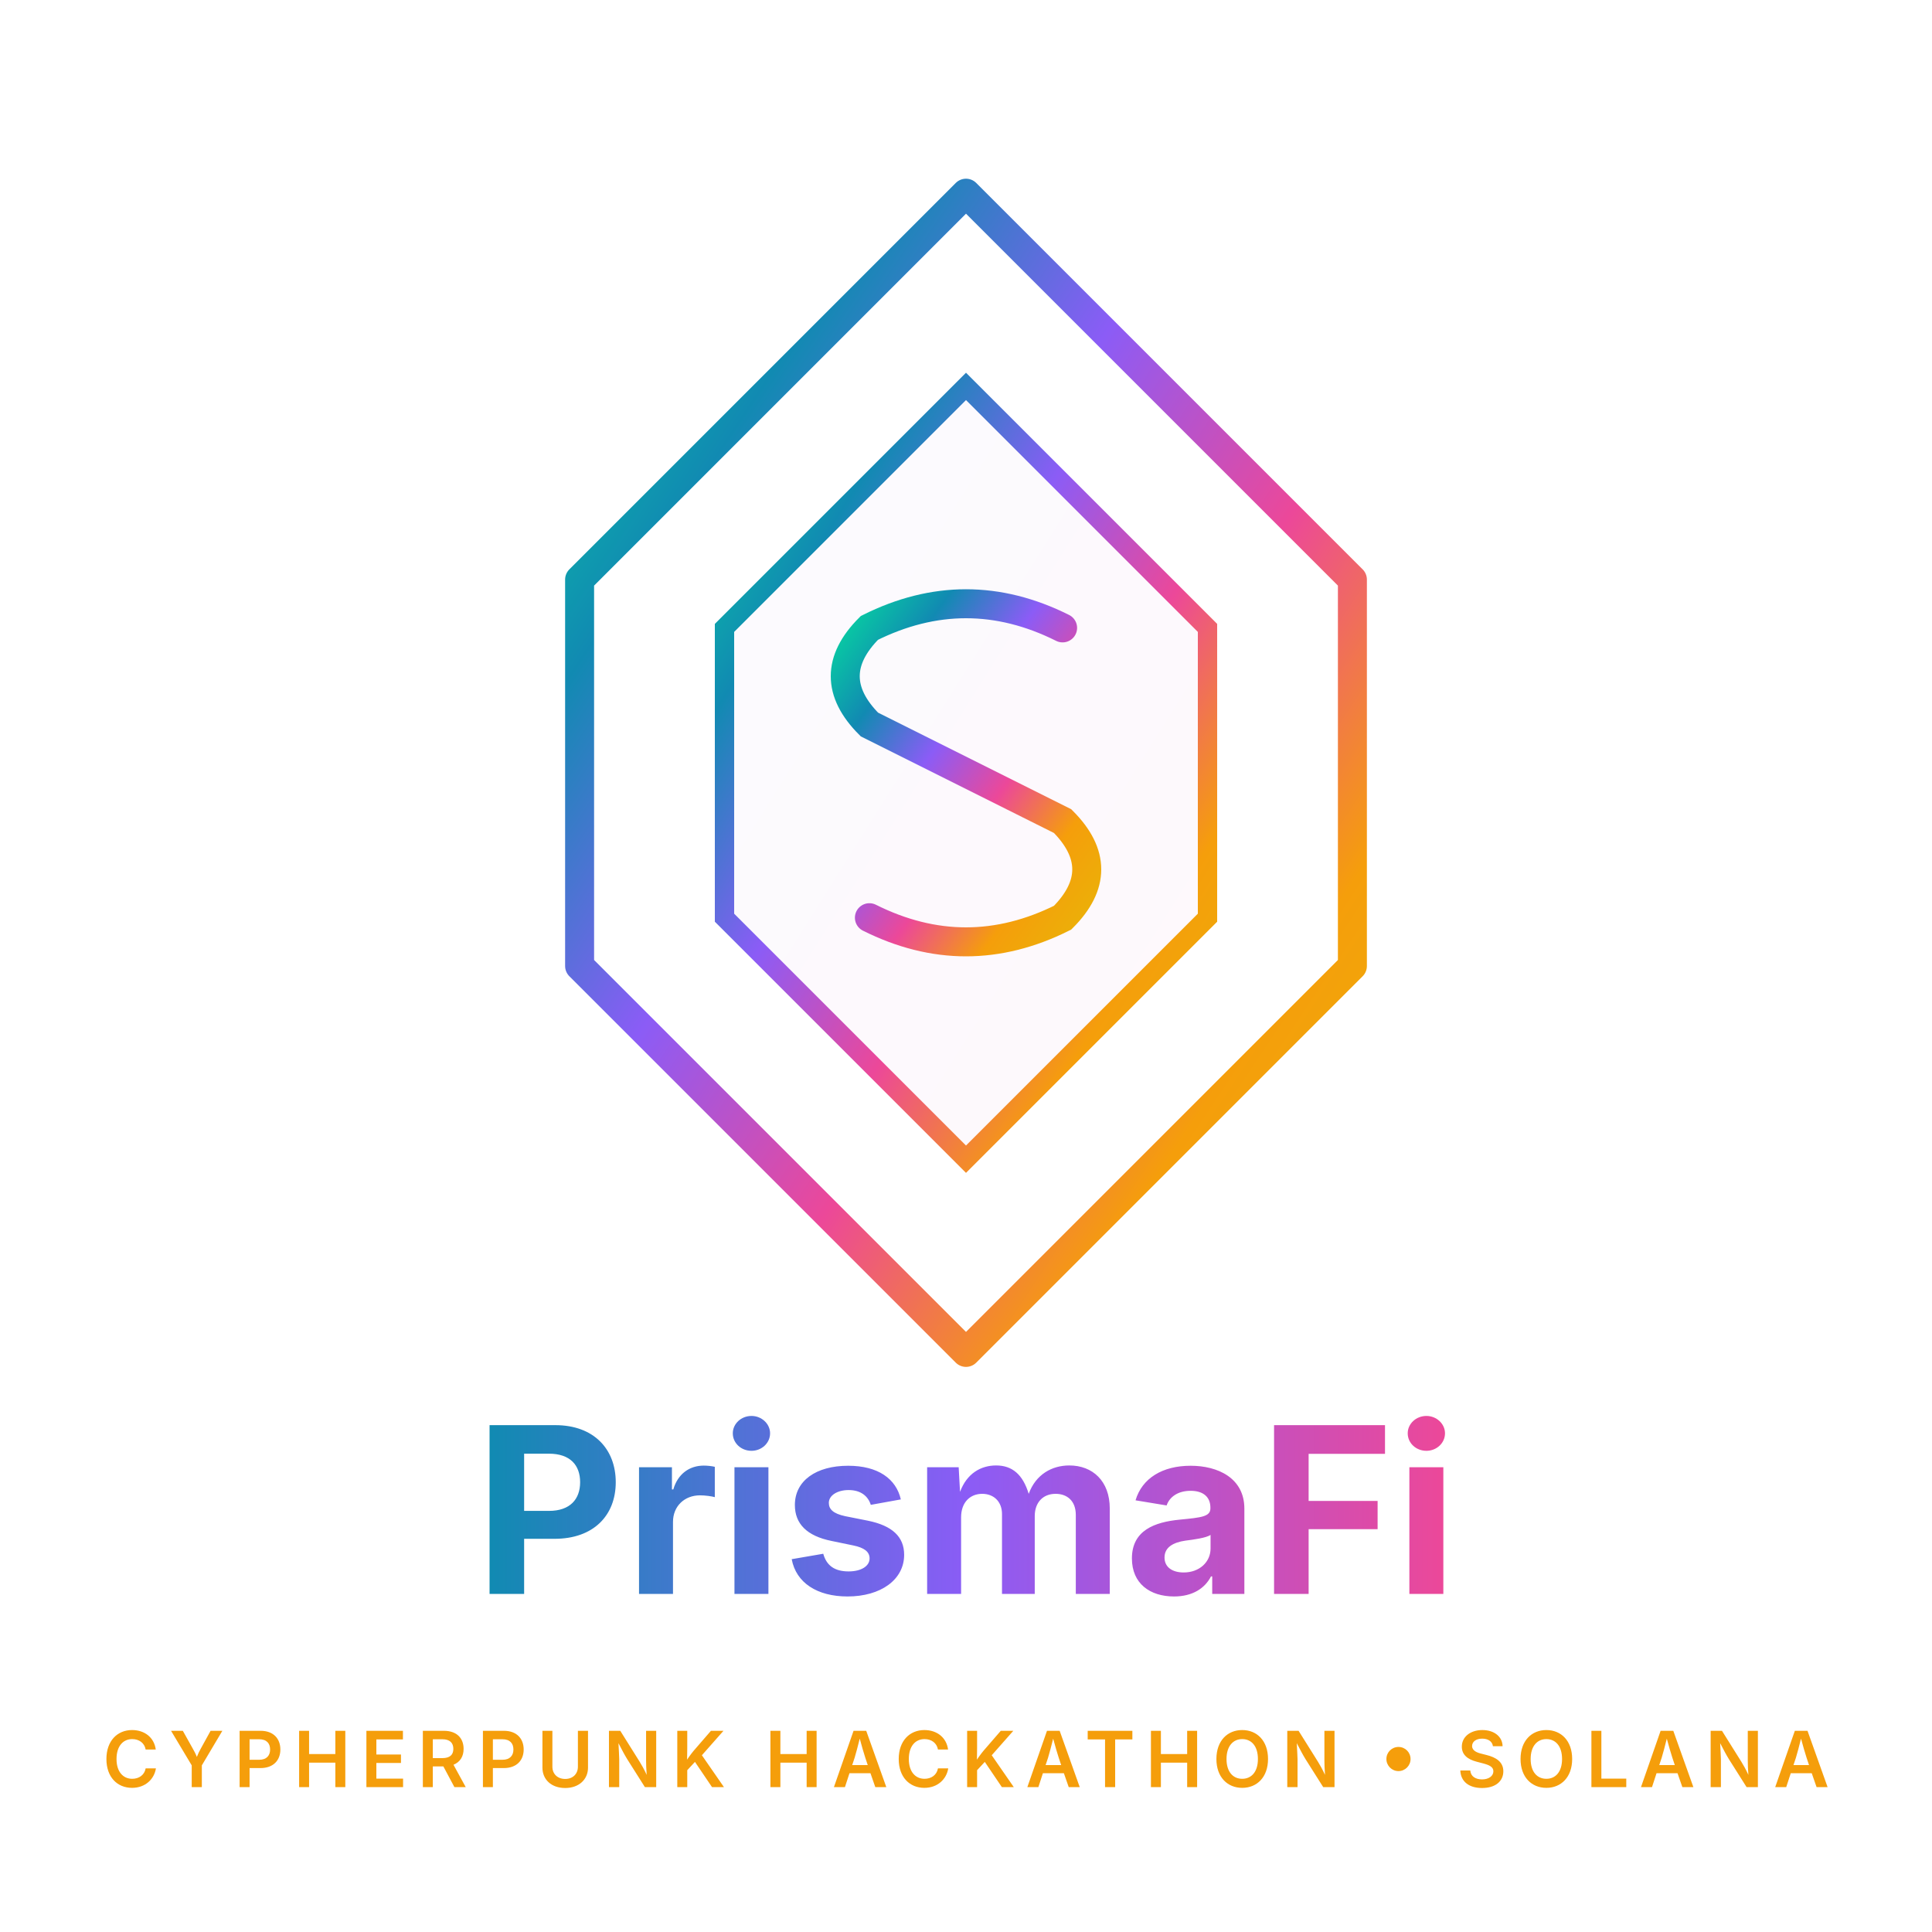
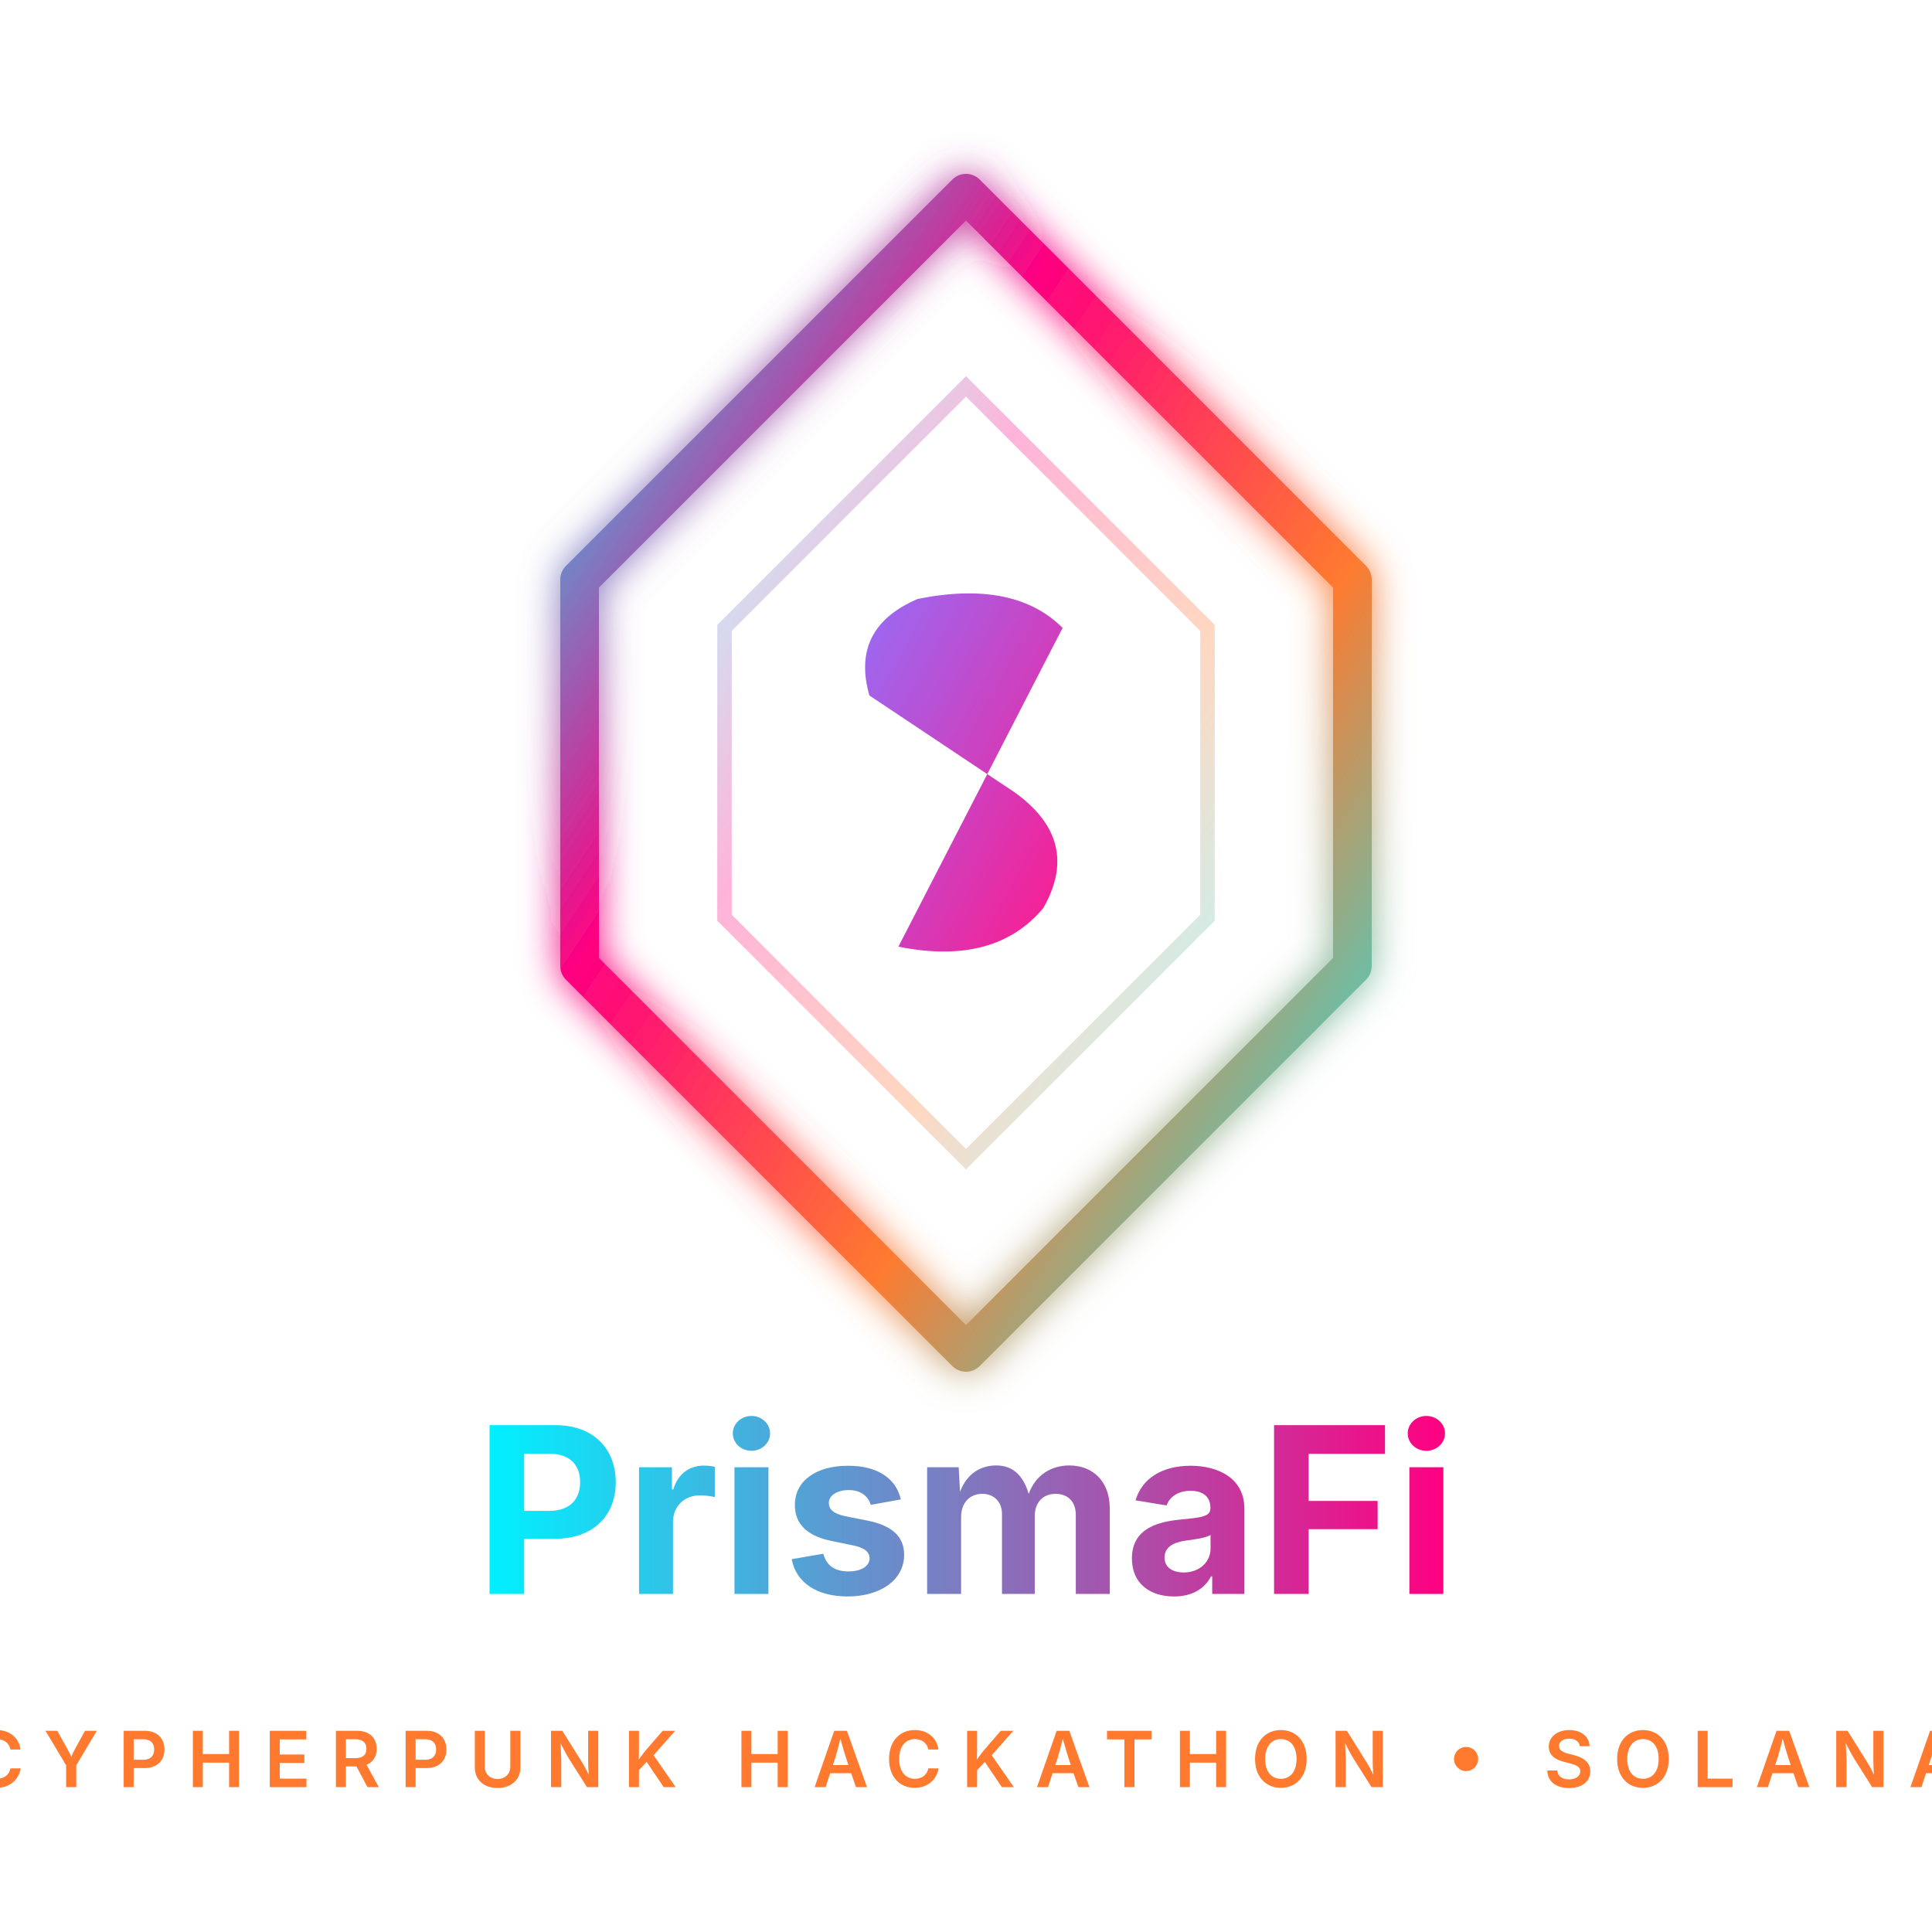
<svg xmlns="http://www.w3.org/2000/svg" width="200" height="200" viewBox="0 0 200 200" fill="none">
  <defs>
-     <linearGradient id="prismaticGradient" x1="0%" y1="0%" x2="100%" y2="100%">
-       <stop offset="0%" style="stop-color:#06D6A0;stop-opacity:1" />
-       <stop offset="20%" style="stop-color:#118AB2;stop-opacity:1" />
-       <stop offset="40%" style="stop-color:#8B5CF6;stop-opacity:1" />
-       <stop offset="60%" style="stop-color:#EC4899;stop-opacity:1" />
-       <stop offset="80%" style="stop-color:#F59E0B;stop-opacity:1" />
-       <stop offset="100%" style="stop-color:#EAB308;stop-opacity:1" />
+     <linearGradient id="hexGradient" x1="0%" y1="0%" x2="100%" y2="100%">
+       <stop offset="0%" style="stop-color:#00F0FF;stop-opacity:1" />
+       <stop offset="33%" style="stop-color:#FF0080;stop-opacity:1" />
+       <stop offset="66%" style="stop-color:#FF7A2F;stop-opacity:1" />
+       <stop offset="100%" style="stop-color:#00F0FF;stop-opacity:1" />
    </linearGradient>
    <linearGradient id="textGradient" x1="0%" y1="0%" x2="100%" y2="0%">
-       <stop offset="0%" style="stop-color:#118AB2;stop-opacity:1" />
-       <stop offset="50%" style="stop-color:#8B5CF6;stop-opacity:1" />
-       <stop offset="100%" style="stop-color:#EC4899;stop-opacity:1" />
+       <stop offset="0%" style="stop-color:#00F0FF;stop-opacity:1" />
+       <stop offset="100%" style="stop-color:#FF0080;stop-opacity:1" />
    </linearGradient>
-     <linearGradient id="glowGradient" x1="0%" y1="0%" x2="100%" y2="100%">
-       <stop offset="0%" style="stop-color:#8B5CF6;stop-opacity:0.3" />
-       <stop offset="100%" style="stop-color:#EC4899;stop-opacity:0.3" />
+     <linearGradient id="sGradient" x1="0%" y1="0%" x2="100%" y2="100%">
+       <stop offset="0%" style="stop-color:#8B5CF6;stop-opacity:1" />
+       <stop offset="100%" style="stop-color:#FF0080;stop-opacity:1" />
    </linearGradient>
+     <filter id="glow">
+       <feGaussianBlur stdDeviation="2" result="coloredBlur" />
+       <feMerge>
+         <feMergeNode in="coloredBlur" />
+         <feMergeNode in="SourceGraphic" />
+       </feMerge>
+     </filter>
  </defs>
-   <path d="M100 20 L140 60 L140 100 L100 140 L60 100 L60 60 Z" stroke="url(#prismaticGradient)" stroke-width="3" fill="none" stroke-linecap="round" stroke-linejoin="round" />
-   <path d="M100 40 L125 65 L125 95 L100 120 L75 95 L75 65 Z" stroke="url(#prismaticGradient)" stroke-width="2" fill="url(#glowGradient)" fill-opacity="0.1" />
-   <path d="M110 65 Q100 60 90 65 Q85 70 90 75 L110 85 Q115 90 110 95 Q100 100 90 95" stroke="url(#prismaticGradient)" stroke-width="3" fill="none" stroke-linecap="round" />
-   <text x="100" y="165" font-family="'Inter', sans-serif" font-size="24" font-weight="700" fill="url(#textGradient)" text-anchor="middle">
+   <path d="M100 20 L140 60 L140 100 L100 140 L60 100 L60 60 Z" stroke="url(#hexGradient)" stroke-width="4" fill="none" stroke-linecap="round" stroke-linejoin="round" filter="url(#glow)" />
+   <path d="M100 40 L125 65 L125 95 L100 120 L75 95 L75 65 Z" stroke="url(#hexGradient)" stroke-width="1.5" fill="none" opacity="0.3" />
+   <path d="M110 65 Q105 60 95 62 Q88 65 90 72 L105 82 Q112 87 108 94 Q103 100 93 98" stroke="none" fill="url(#sGradient)" opacity="0.9" />
+   <text x="100" y="165" font-family="'Prompt', 'Inter', sans-serif" font-size="24" font-weight="700" fill="url(#textGradient)" text-anchor="middle">
    PrismaFi
  </text>
-   <text x="100" y="185" font-family="'Inter', sans-serif" font-size="8" font-weight="600" fill="#F59E0B" text-anchor="middle" letter-spacing="1">
+   <text x="100" y="185" font-family="'Prompt', 'Inter', sans-serif" font-size="8" font-weight="600" fill="#FF7A2F" text-anchor="middle" letter-spacing="2">
    CYPHERPUNK HACKATHON • SOLANA
  </text>
</svg>
